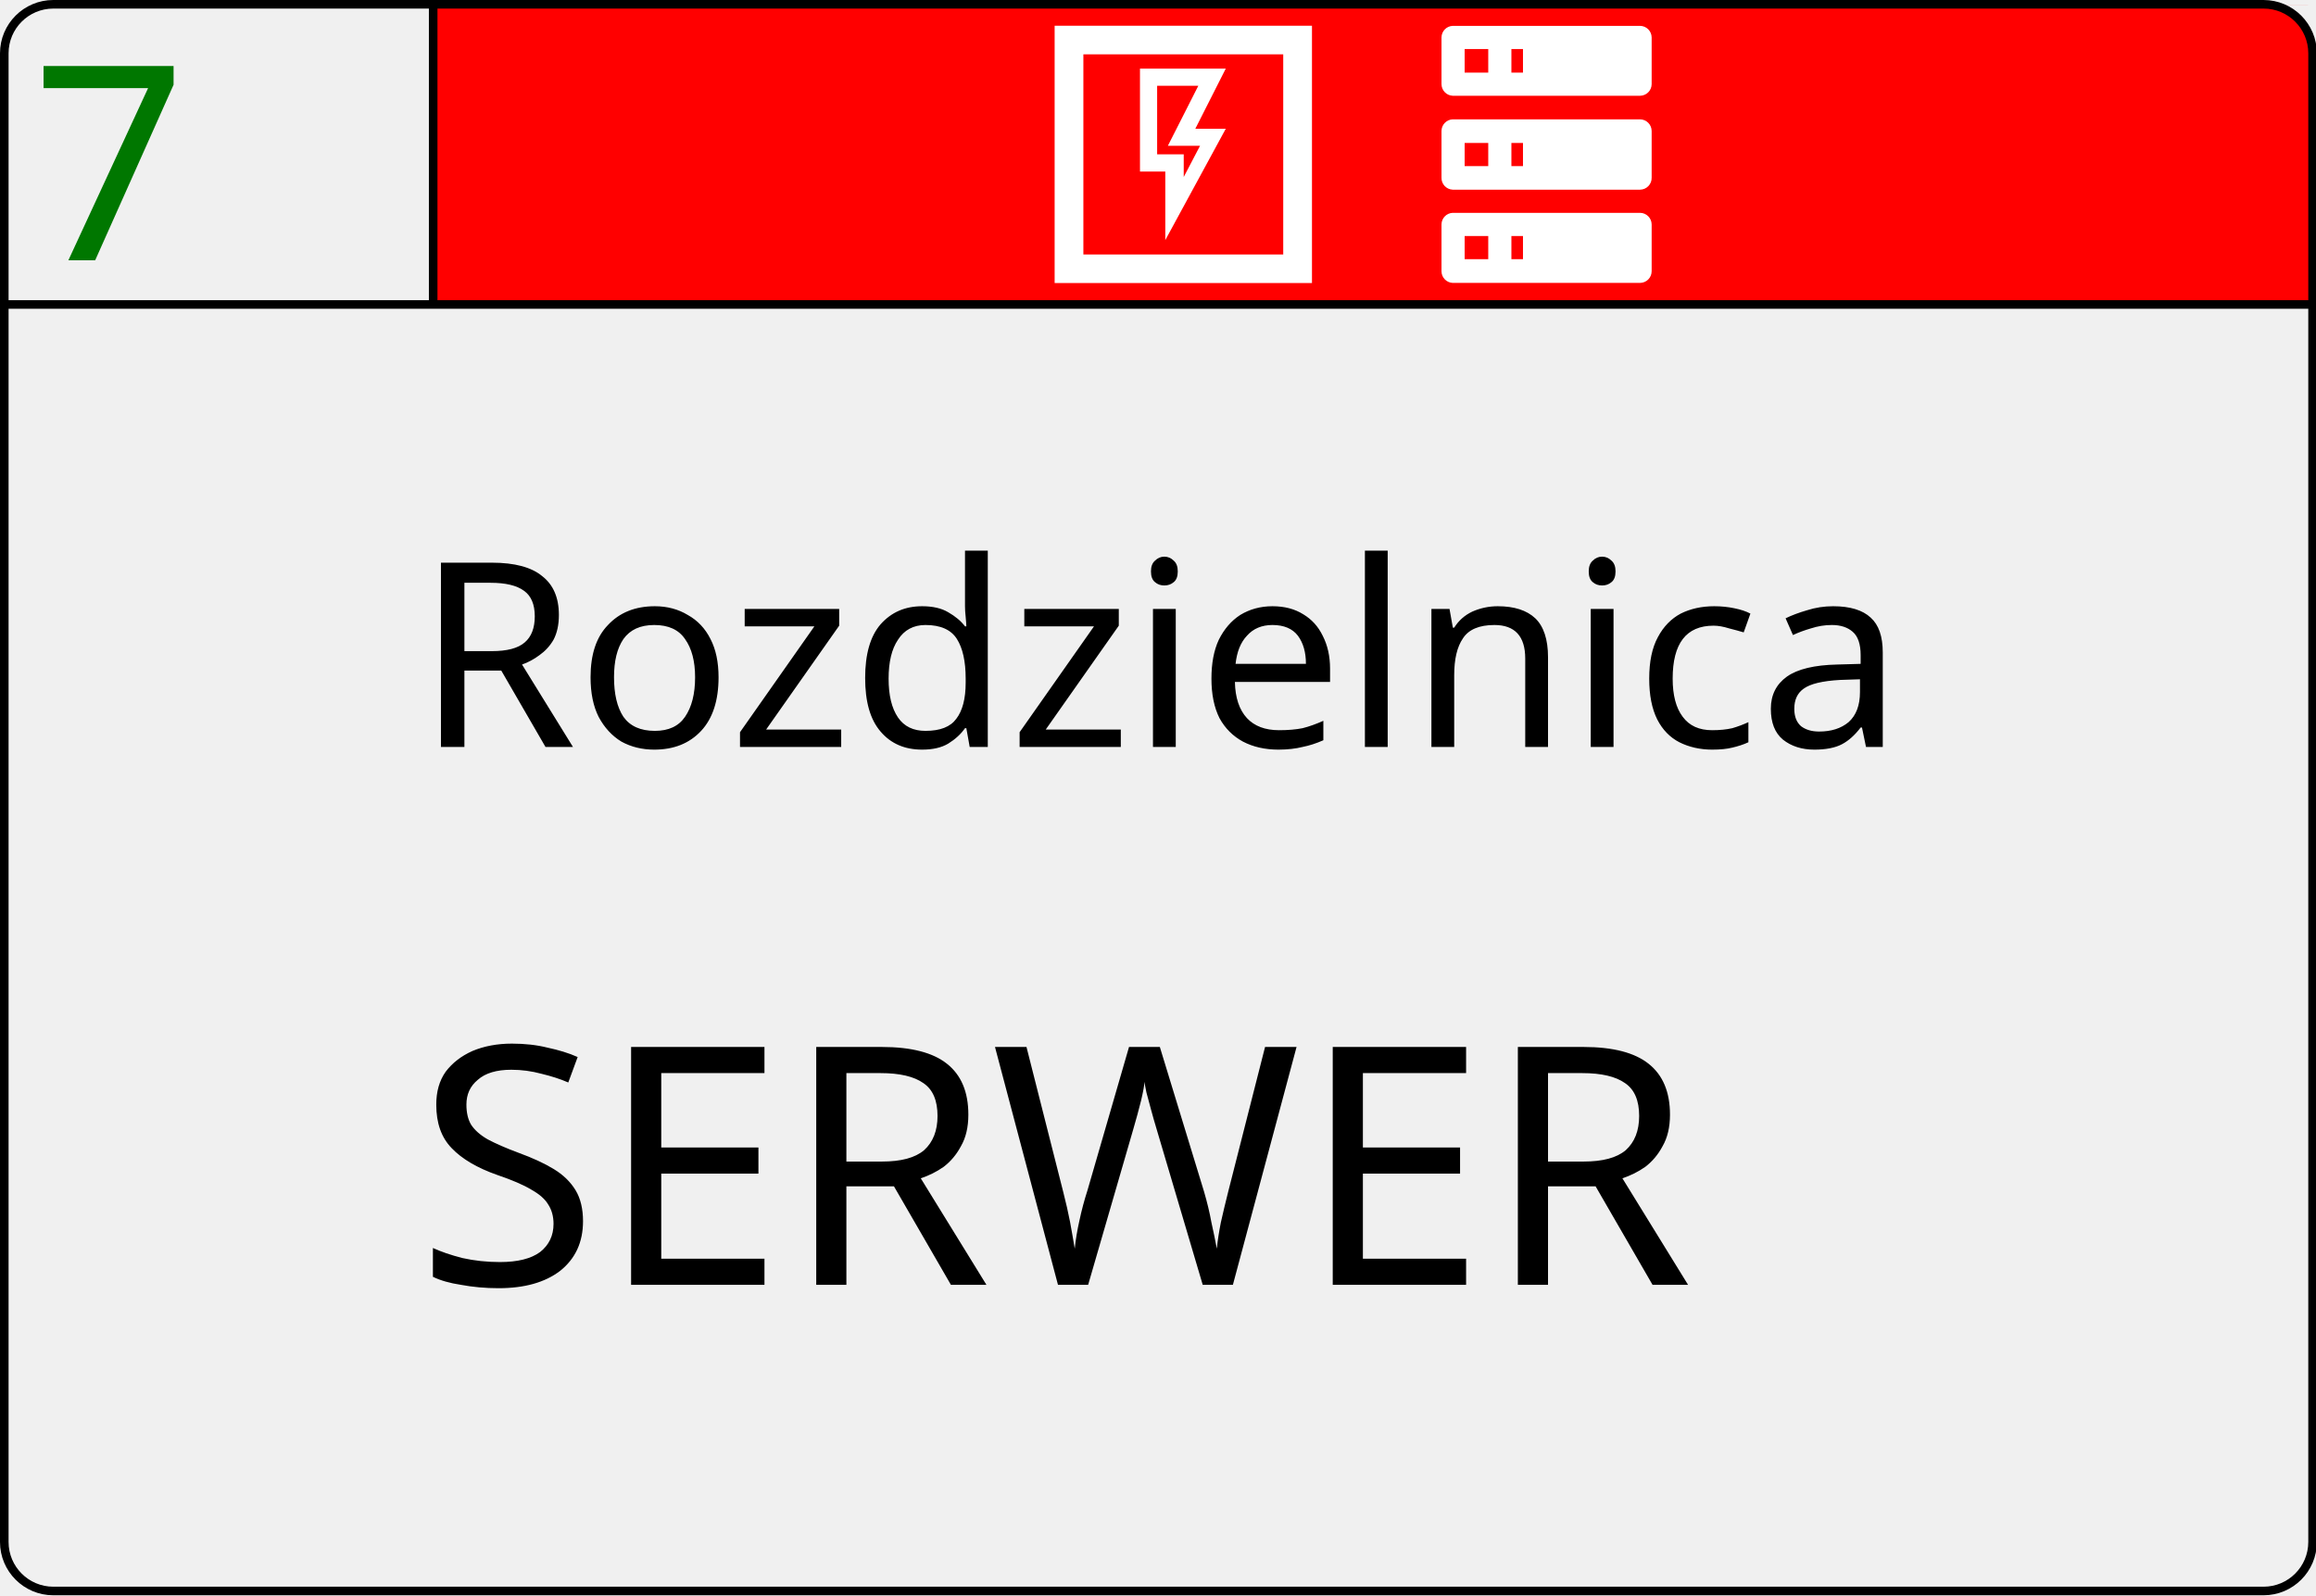
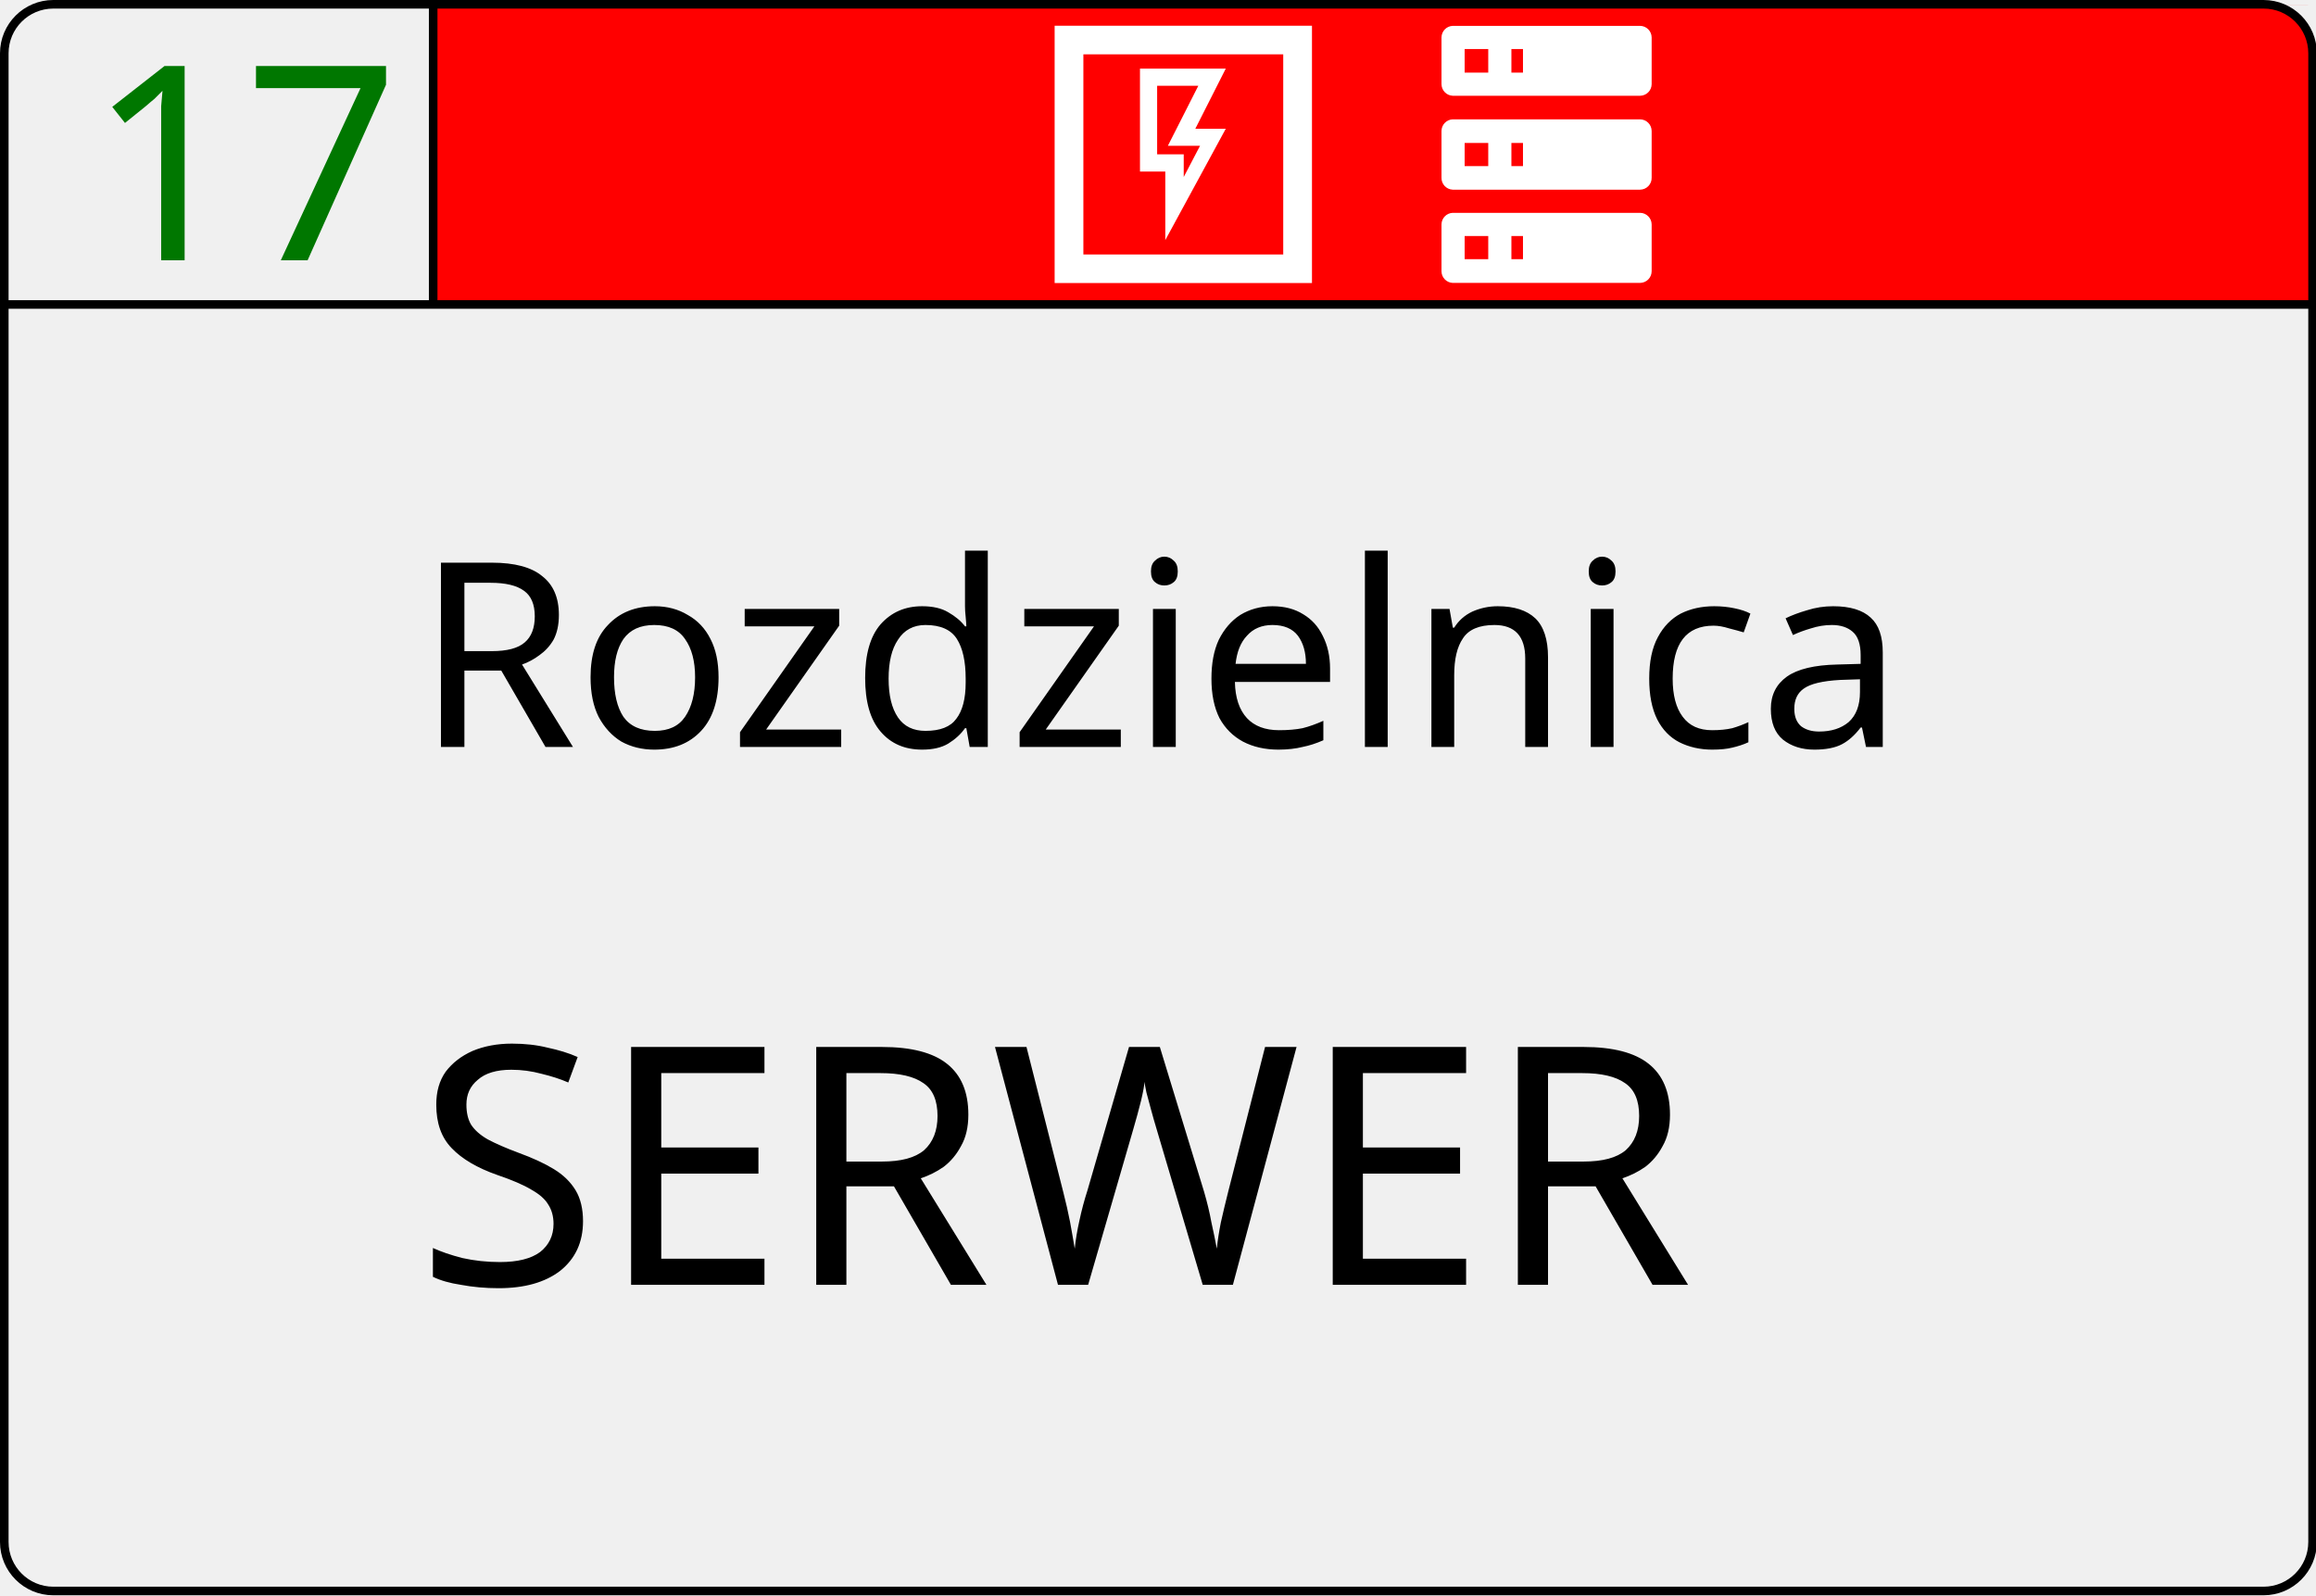
- <svg xmlns="http://www.w3.org/2000/svg" width="54mm" height="37.2mm" viewBox="0 0 54 37.2" version="1.1" id="svg2327" xml:space="preserve">
-   <defs id="defs2331" />
-   <path style="fill:#f00;stroke-width:0.3;" d="m 10.1,0.1 42.85,0.029 c 0.72,0 0.97,0.79 0.97,1.37 l -0,5.601 H 10.1 Z" id="path2303" />
-   <rect width="53.82" height="37" x="0.1" y="0.1" style="fill:none;stroke:#000;stroke-width:0.2;stroke-miterlimit:4;" ry="1.143" rx="1.143" id="rect2305" />
-   <text style="font-size:6.35px;font-family:sans-serif;text-align:end;text-anchor:end;fill:#070;stroke:none" x="9.32" y="6.07" id="text2309">
-     <tspan style="font-size:6.35px;text-align:end;text-anchor:end;fill:#070;stroke-width:0.265" x="9.32" y="6.07" id="tspan2307">17</tspan>
+ <svg xmlns="http://www.w3.org/2000/svg" width="54mm" height="37.2mm" viewBox="0 0 54 37.2">
+   <path style="fill:#f00;stroke-width:0.3;" d="m 10.1,0.1 42.85,0.029 c 0.72,0 0.97,0.79 0.97,1.37 l -0,5.601 H 10.1 Z" />
+   <rect width="53.82" height="37" x="0.1" y="0.1" style="fill:none;stroke:#000;stroke-width:0.2;stroke-miterlimit:4;" ry="1.143" rx="1.143" />
+   <text style="font-size:6.35px;font-family:sans-serif;text-align:end;text-anchor:end;fill:#070;stroke:none" x="9.32" y="6.07">
+     <tspan style="font-size:6.35px;text-align:end;text-anchor:end;fill:#070;stroke-width:0.265" x="9.32" y="6.07">17</tspan>
  </text>
-   <text style="font-size:10.02px;font-family:sans-serif;stroke:none" x="9.704" y="17.42" id="text2315">
-     <tspan style="font-size:6.012px" x="9.704" y="17.42" id="tspan2311">Rozdzielnica</tspan>
-     <tspan x="9.704" y="29.96" style="font-size:7.761px;font-family:sans-serif;-inkscape-font-specification:'sans-serif, Normal'" id="tspan2313">SERWER</tspan>
+   <text style="font-size:10.02px;font-family:sans-serif;stroke:none" x="9.704" y="17.42">
+     <tspan style="font-size:6.012px" x="9.704" y="17.42">Rozdzielnica</tspan>
+     <tspan x="9.704" y="29.96" style="font-size:7.761px;font-family:sans-serif;-inkscape-font-specification:'sans-serif, Normal'">SERWER</tspan>
  </text>
-   <rect width="53.8" height=".2" x="0.1" y="7" id="rect2317" />
-   <rect width="0.2" height="7" x="10" y=".1" id="rect2319" />
-   <path d="m 24.58,0.6 h 6.01 V 6.6 h -6 V 0.6 m 0.67,0.667 v 4.667 h 4.66 V 1.267 Z" style="fill:#fff;stroke-width:0.265" id="path2321" />
-   <path d="m 26.58,1.6 h 2 l -0.71,1.403 h 0.71 L 27.17,5.599 V 4 H 26.58 V 1.6 M 26.98,2 V 3.598 H 27.6 V 4.127 L 27.98,3.4 H 27.23 L 27.94,2 Z" style="fill:#fff;stroke-width:0.264" id="path2323" />
-   <path d="m 33.87,0.603 h 4.37 a 0.273,0.273 0 0 1 0.27,0.27 V 1.963 a 0.273,0.273 0 0 1 -0.27,0.27 H 33.87 A 0.273,0.273 0 0 1 33.61,1.963 V 0.873 a 0.273,0.273 0 0 1 0.26,-0.27 m 0,2.18 h 4.37 a 0.273,0.273 0 0 1 0.27,0.27 v 1.09 a 0.273,0.273 0 0 1 -0.27,0.28 h -4.37 a 0.273,0.273 0 0 1 -0.26,-0.28 v -1.09 a 0.273,0.273 0 0 1 0.26,-0.27 m 0,2.18 h 4.37 a 0.273,0.273 0 0 1 0.27,0.27 V 6.326 A 0.273,0.273 0 0 1 38.24,6.597 H 33.87 A 0.273,0.273 0 0 1 33.61,6.326 V 5.233 a 0.273,0.273 0 0 1 0.26,-0.27 m 1.37,-3.27 h 0.27 v -0.55 h -0.27 v 0.55 m 0,2.18 h 0.27 v -0.54 h -0.27 v 0.54 m 0,2.17 h 0.27 v -0.54 h -0.27 v 0.54 m -1.09,-4.9 v 0.55 h 0.55 v -0.55 h -0.55 m 0,2.19 v 0.54 h 0.55 v -0.54 h -0.55 m 0,2.17 v 0.54 h 0.55 v -0.54 z" id="path2373" style="fill:#ffffff;stroke-width:0.264" />
+   <rect width="53.8" height=".2" x="0.1" y="7" />
+   <rect width="0.2" height="7" x="10" y=".1" />
+   <path d="m 24.58,0.6 h 6.01 V 6.6 h -6 V 0.6 m 0.67,0.667 v 4.667 h 4.66 V 1.267 Z" style="fill:#fff;stroke-width:0.265" />
+   <path d="m 26.58,1.6 h 2 l -0.71,1.403 h 0.71 L 27.17,5.599 V 4 H 26.58 V 1.6 M 26.98,2 V 3.598 H 27.6 V 4.127 L 27.98,3.4 H 27.23 L 27.94,2 Z" style="fill:#fff;stroke-width:0.264" />
+   <path d="m 33.87,0.603 h 4.37 a 0.273,0.273 0 0 1 0.27,0.27 V 1.963 a 0.273,0.273 0 0 1 -0.27,0.27 H 33.87 A 0.273,0.273 0 0 1 33.61,1.963 V 0.873 a 0.273,0.273 0 0 1 0.26,-0.27 m 0,2.18 h 4.37 a 0.273,0.273 0 0 1 0.27,0.27 v 1.09 a 0.273,0.273 0 0 1 -0.27,0.28 h -4.37 a 0.273,0.273 0 0 1 -0.26,-0.28 v -1.09 a 0.273,0.273 0 0 1 0.26,-0.27 m 0,2.18 h 4.37 a 0.273,0.273 0 0 1 0.27,0.27 V 6.326 A 0.273,0.273 0 0 1 38.24,6.597 H 33.87 A 0.273,0.273 0 0 1 33.61,6.326 V 5.233 a 0.273,0.273 0 0 1 0.26,-0.27 m 1.37,-3.27 h 0.27 v -0.55 h -0.27 v 0.55 m 0,2.18 h 0.27 v -0.54 h -0.27 v 0.54 m 0,2.17 h 0.27 v -0.54 h -0.27 v 0.54 m -1.09,-4.9 v 0.55 h 0.55 v -0.55 h -0.55 m 0,2.19 v 0.54 h 0.55 v -0.54 h -0.55 m 0,2.17 v 0.54 h 0.55 v -0.54 z" style="fill:#fff;stroke-width:0.264" />
</svg>
